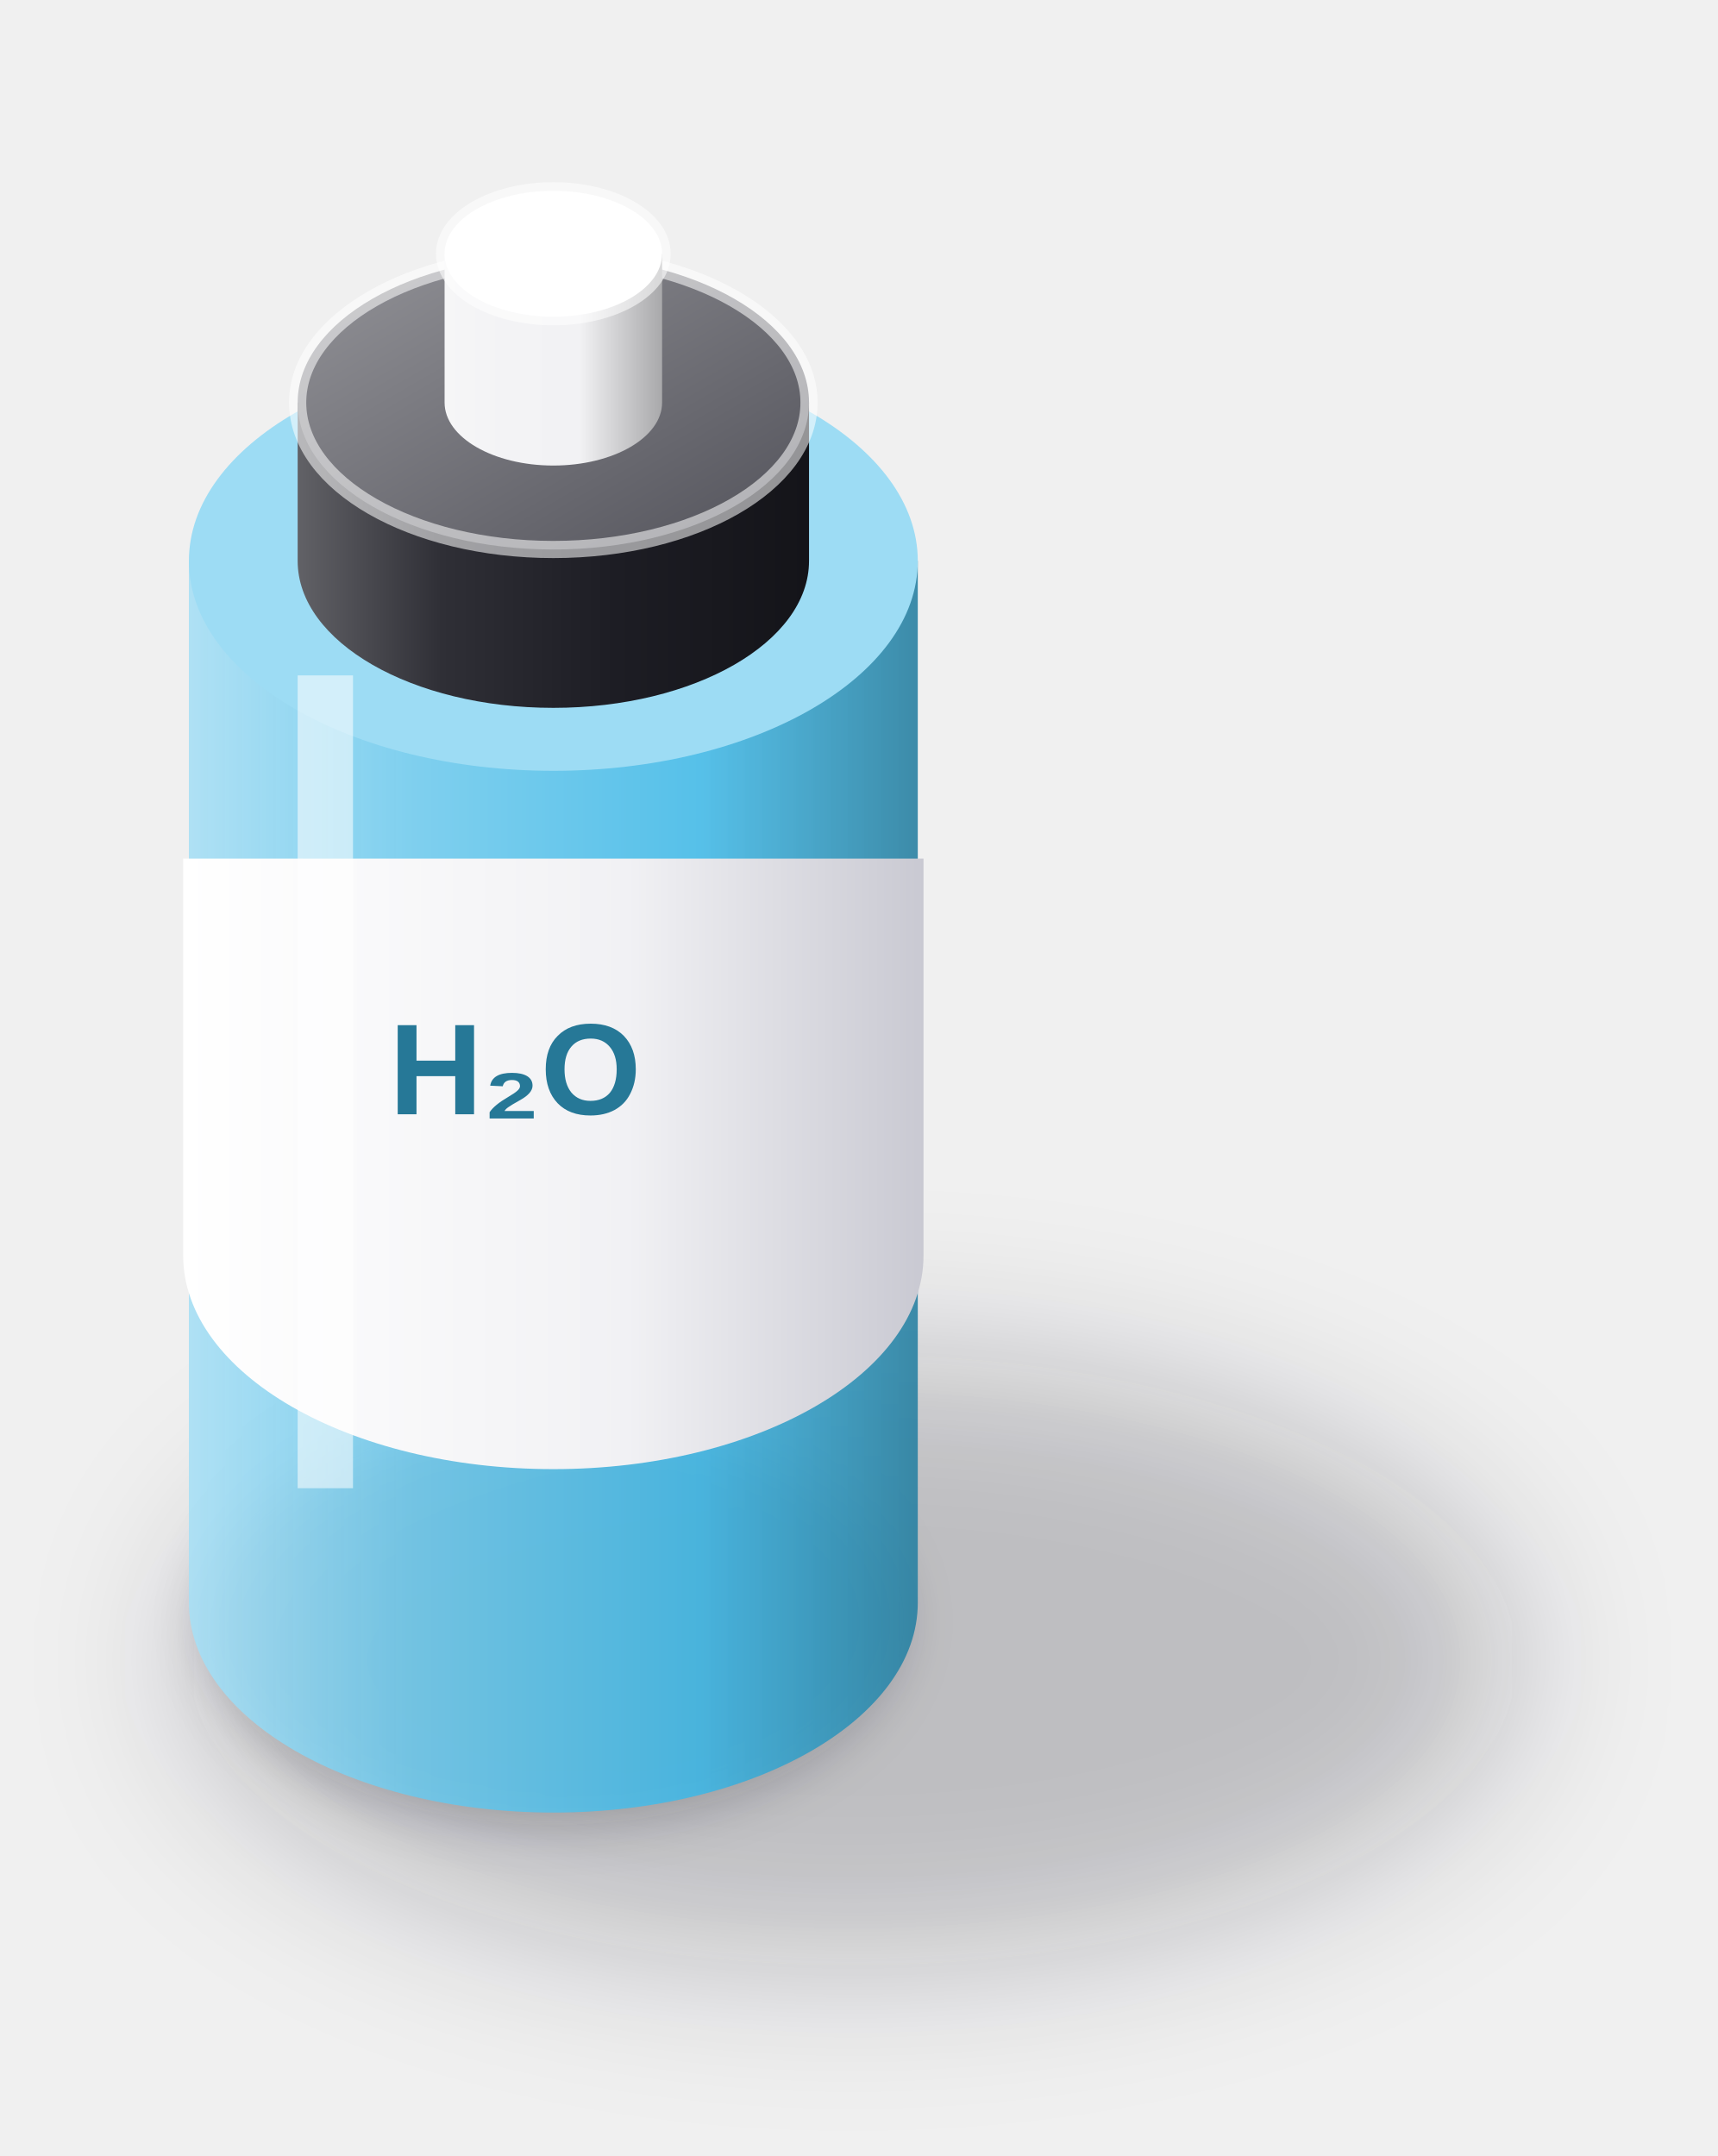
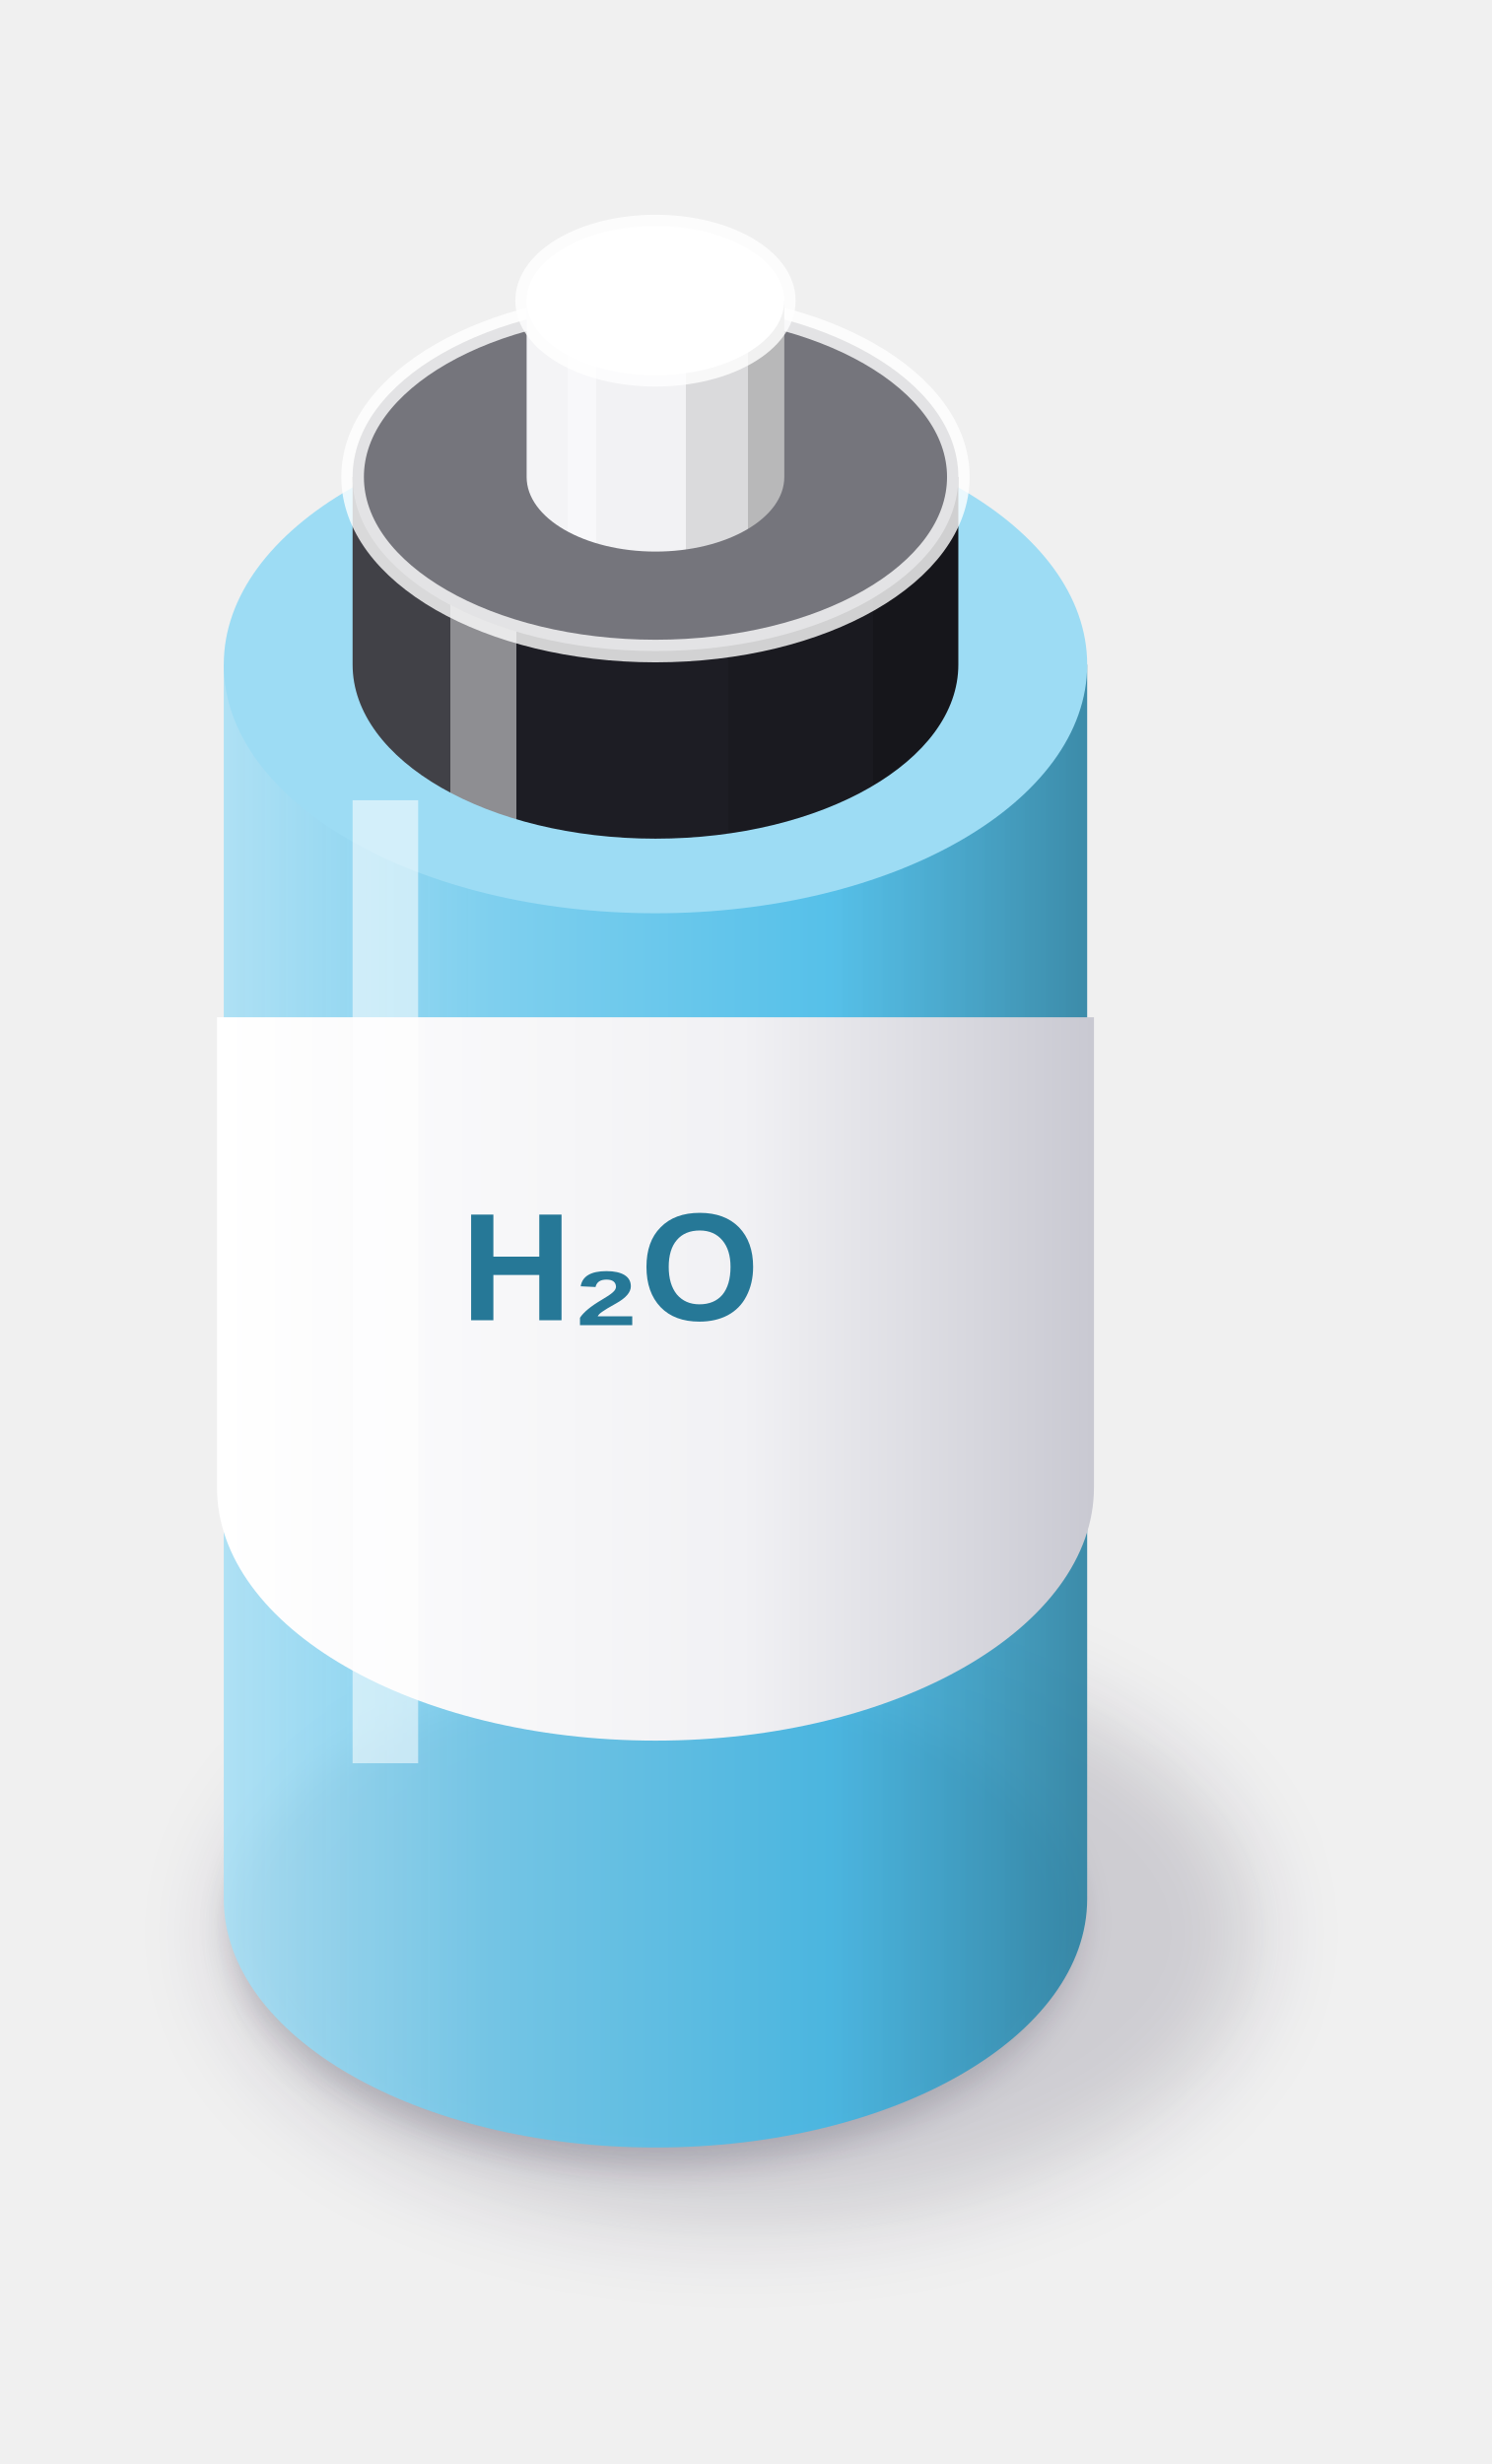
- <svg xmlns="http://www.w3.org/2000/svg" width="240" viewBox="-29 -84 90 113" aria-hidden="true" focusable="false">
+ <svg xmlns="http://www.w3.org/2000/svg" width="240" viewBox="-29 -84 66 109" aria-hidden="true" focusable="false">
  <defs>
    <filter id="iBottle-b" x="-50%" y="-50%" width="200%" height="200%">
-       <feGaussianBlur stdDeviation="4.2" />
+       <feGaussianBlur stdDeviation="1.8" />
    </filter>
    <filter id="iBottle-b2" x="-50%" y="-50%" width="200%" height="200%">
-       <feGaussianBlur stdDeviation="1.3" />
+       <feGaussianBlur stdDeviation="0.7" />
    </filter>
    <filter id="iBottle-b3" x="-50%" y="-50%" width="200%" height="200%">
      <feGaussianBlur stdDeviation="8.8" />
    </filter>
    <linearGradient id="iBottle-1" x1="0" y1="0" x2="1" y2="0">
      <stop offset="0" stop-color="#a7dff5" stop-opacity="0.9" />
      <stop offset="0.3" stop-color="#6ccaee" stop-opacity="0.85" />
      <stop offset="0.7" stop-color="#3BB8E8" stop-opacity="0.85" />
      <stop offset="1" stop-color="#2981a2" stop-opacity="0.9" />
    </linearGradient>
    <linearGradient id="iBottle-2" x1="0" y1="0" x2="1" y2="0">
      <stop offset="0" stop-color="#ffffff" />
      <stop offset="0.6" stop-color="#f1f1f4" />
      <stop offset="1" stop-color="#c9c9d2" />
    </linearGradient>
    <linearGradient id="iBottle-3" x1="0" y1="0" x2="1" y2="0">
-       <stop offset="0" stop-color="#616166" />
-       <stop offset="0.28" stop-color="#2f2f36" />
+       <stop offset="0" stop-color="#414147" />
+       <stop offset="0.16" stop-color="#414147" />
+       <stop offset="0.16" stop-color="#8e8e92" />
+       <stop offset="0.27" stop-color="#8e8e92" />
+       <stop offset="0.27" stop-color="#1d1d24" />
      <stop offset="0.62" stop-color="#1d1d24" />
-       <stop offset="1" stop-color="#141419" />
+       <stop offset="0.62" stop-color="#1a1a20" />
+       <stop offset="0.86" stop-color="#1a1a20" />
+       <stop offset="0.86" stop-color="#16161b" />
+       <stop offset="1" stop-color="#16161b" />
    </linearGradient>
-     <linearGradient id="iBottle-4" x1="0" y1="0" x2="1" y2="1">
-       <stop offset="0" stop-color="#939398" />
-       <stop offset="1" stop-color="#52525a" />
-     </linearGradient>
-     <linearGradient id="iBottle-5" x1="0" y1="0" x2="1" y2="0">
-       <stop offset="0" stop-color="#f6f6f7" />
-       <stop offset="0.28" stop-color="#f3f3f5" />
+     <linearGradient id="iBottle-4" x1="0" y1="0" x2="1" y2="0">
+       <stop offset="0" stop-color="#f4f4f6" />
+       <stop offset="0.16" stop-color="#f4f4f6" />
+       <stop offset="0.16" stop-color="#f8f8fa" />
+       <stop offset="0.27" stop-color="#f8f8fa" />
+       <stop offset="0.27" stop-color="#f2f2f4" />
      <stop offset="0.62" stop-color="#f2f2f4" />
-       <stop offset="1" stop-color="#a9a9ab" />
-     </linearGradient>
-     <linearGradient id="iBottle-6" x1="0" y1="0" x2="1" y2="1">
-       <stop offset="0" stop-color="#ffffff" />
-       <stop offset="1" stop-color="#ffffff" />
+       <stop offset="0.62" stop-color="#dadadc" />
+       <stop offset="0.86" stop-color="#dadadc" />
+       <stop offset="0.86" stop-color="#b8b8b9" />
+       <stop offset="1" stop-color="#b8b8b9" />
    </linearGradient>
  </defs>
  <g class="lyr" data-depth="0.6">
    <g class="obj " style="--d:0s">
      <g class="fl" style="--fd:0.8s">
-         <ellipse cx="15.7" cy="3.0" rx="34.8" ry="16.0" fill="#0b0b1a" opacity="0.22" filter="url(#iBottle-b)" />
-         <ellipse cx="0.0" cy="1.0" rx="18.3" ry="10.6" fill="#0b0b1a" opacity="0.22" filter="url(#iBottle-b2)" />
+         <ellipse cx="3.8" cy="1.5" rx="22.9" ry="13.0" fill="#1b1530" opacity="0.16" filter="url(#iBottle-b)" />
+         <ellipse cx="0.0" cy="1.0" rx="18.7" ry="10.8" fill="#1b1530" opacity="0.208" filter="url(#iBottle-b2)" />
        <path d="M-19.1,-54.6 L-19.1,0.0 A19.1,11.0 0 0 0 19.1,0.0 L19.1,-54.6 Z" fill="url(#iBottle-1)" />
        <ellipse cx="0.0" cy="-54.6" rx="19.1" ry="11.0" fill="#9ddcf4" />
        <path d="M-19.4,-39.0 L-19.4,-18.2 A19.4,11.2 0 0 0 19.4,-18.2 L19.4,-39.0 Z" fill="url(#iBottle-2)" />
        <text x="-2.0" y="-25.6" text-anchor="middle" font-family="'Bricolage Grotesque','Helvetica Neue',Arial,sans-serif" font-size="6.8" font-weight="800" fill="#267897">H₂O</text>
        <path d="M-13.4,-62.9 L-13.4,-54.6 A13.4,7.7 0 0 0 13.4,-54.6 L13.4,-62.9 Z" fill="url(#iBottle-3)" />
-         <ellipse cx="0.0" cy="-62.9" rx="13.4" ry="7.7" fill="url(#iBottle-4)" />
-         <ellipse cx="0.0" cy="-62.9" rx="13.4" ry="7.7" fill="none" stroke="#ffffff" stroke-width="0.9" opacity="0.55" />
-         <path d="M-5.7,-70.7 L-5.7,-62.9 A5.7,3.3 0 0 0 5.7,-62.9 L5.7,-70.7 Z" fill="url(#iBottle-5)" />
-         <ellipse cx="0.0" cy="-70.7" rx="5.7" ry="3.3" fill="url(#iBottle-6)" />
-         <ellipse cx="0.0" cy="-70.7" rx="5.7" ry="3.3" fill="none" stroke="#ffffff" stroke-width="0.9" opacity="0.55" />
+         <ellipse cx="0.0" cy="-62.9" rx="13.4" ry="7.7" fill="#75757c" />
+         <ellipse cx="0.0" cy="-62.9" rx="13.4" ry="7.7" fill="none" stroke="#ffffff" stroke-width="1" opacity="0.8" />
+         <path d="M-5.7,-70.7 L-5.7,-62.9 A5.7,3.3 0 0 0 5.7,-62.9 L5.7,-70.7 Z" fill="url(#iBottle-4)" />
+         <ellipse cx="0.0" cy="-70.7" rx="5.7" ry="3.3" fill="#ffffff" />
+         <ellipse cx="0.0" cy="-70.7" rx="5.7" ry="3.3" fill="none" stroke="#ffffff" stroke-width="1" opacity="0.8" />
        <polygon points="-13.4,-48.6 -10.5,-48.6 -10.5,-6.0 -13.4,-6.0" fill="#fff" opacity="0.55" />
      </g>
    </g>
  </g>
</svg>
